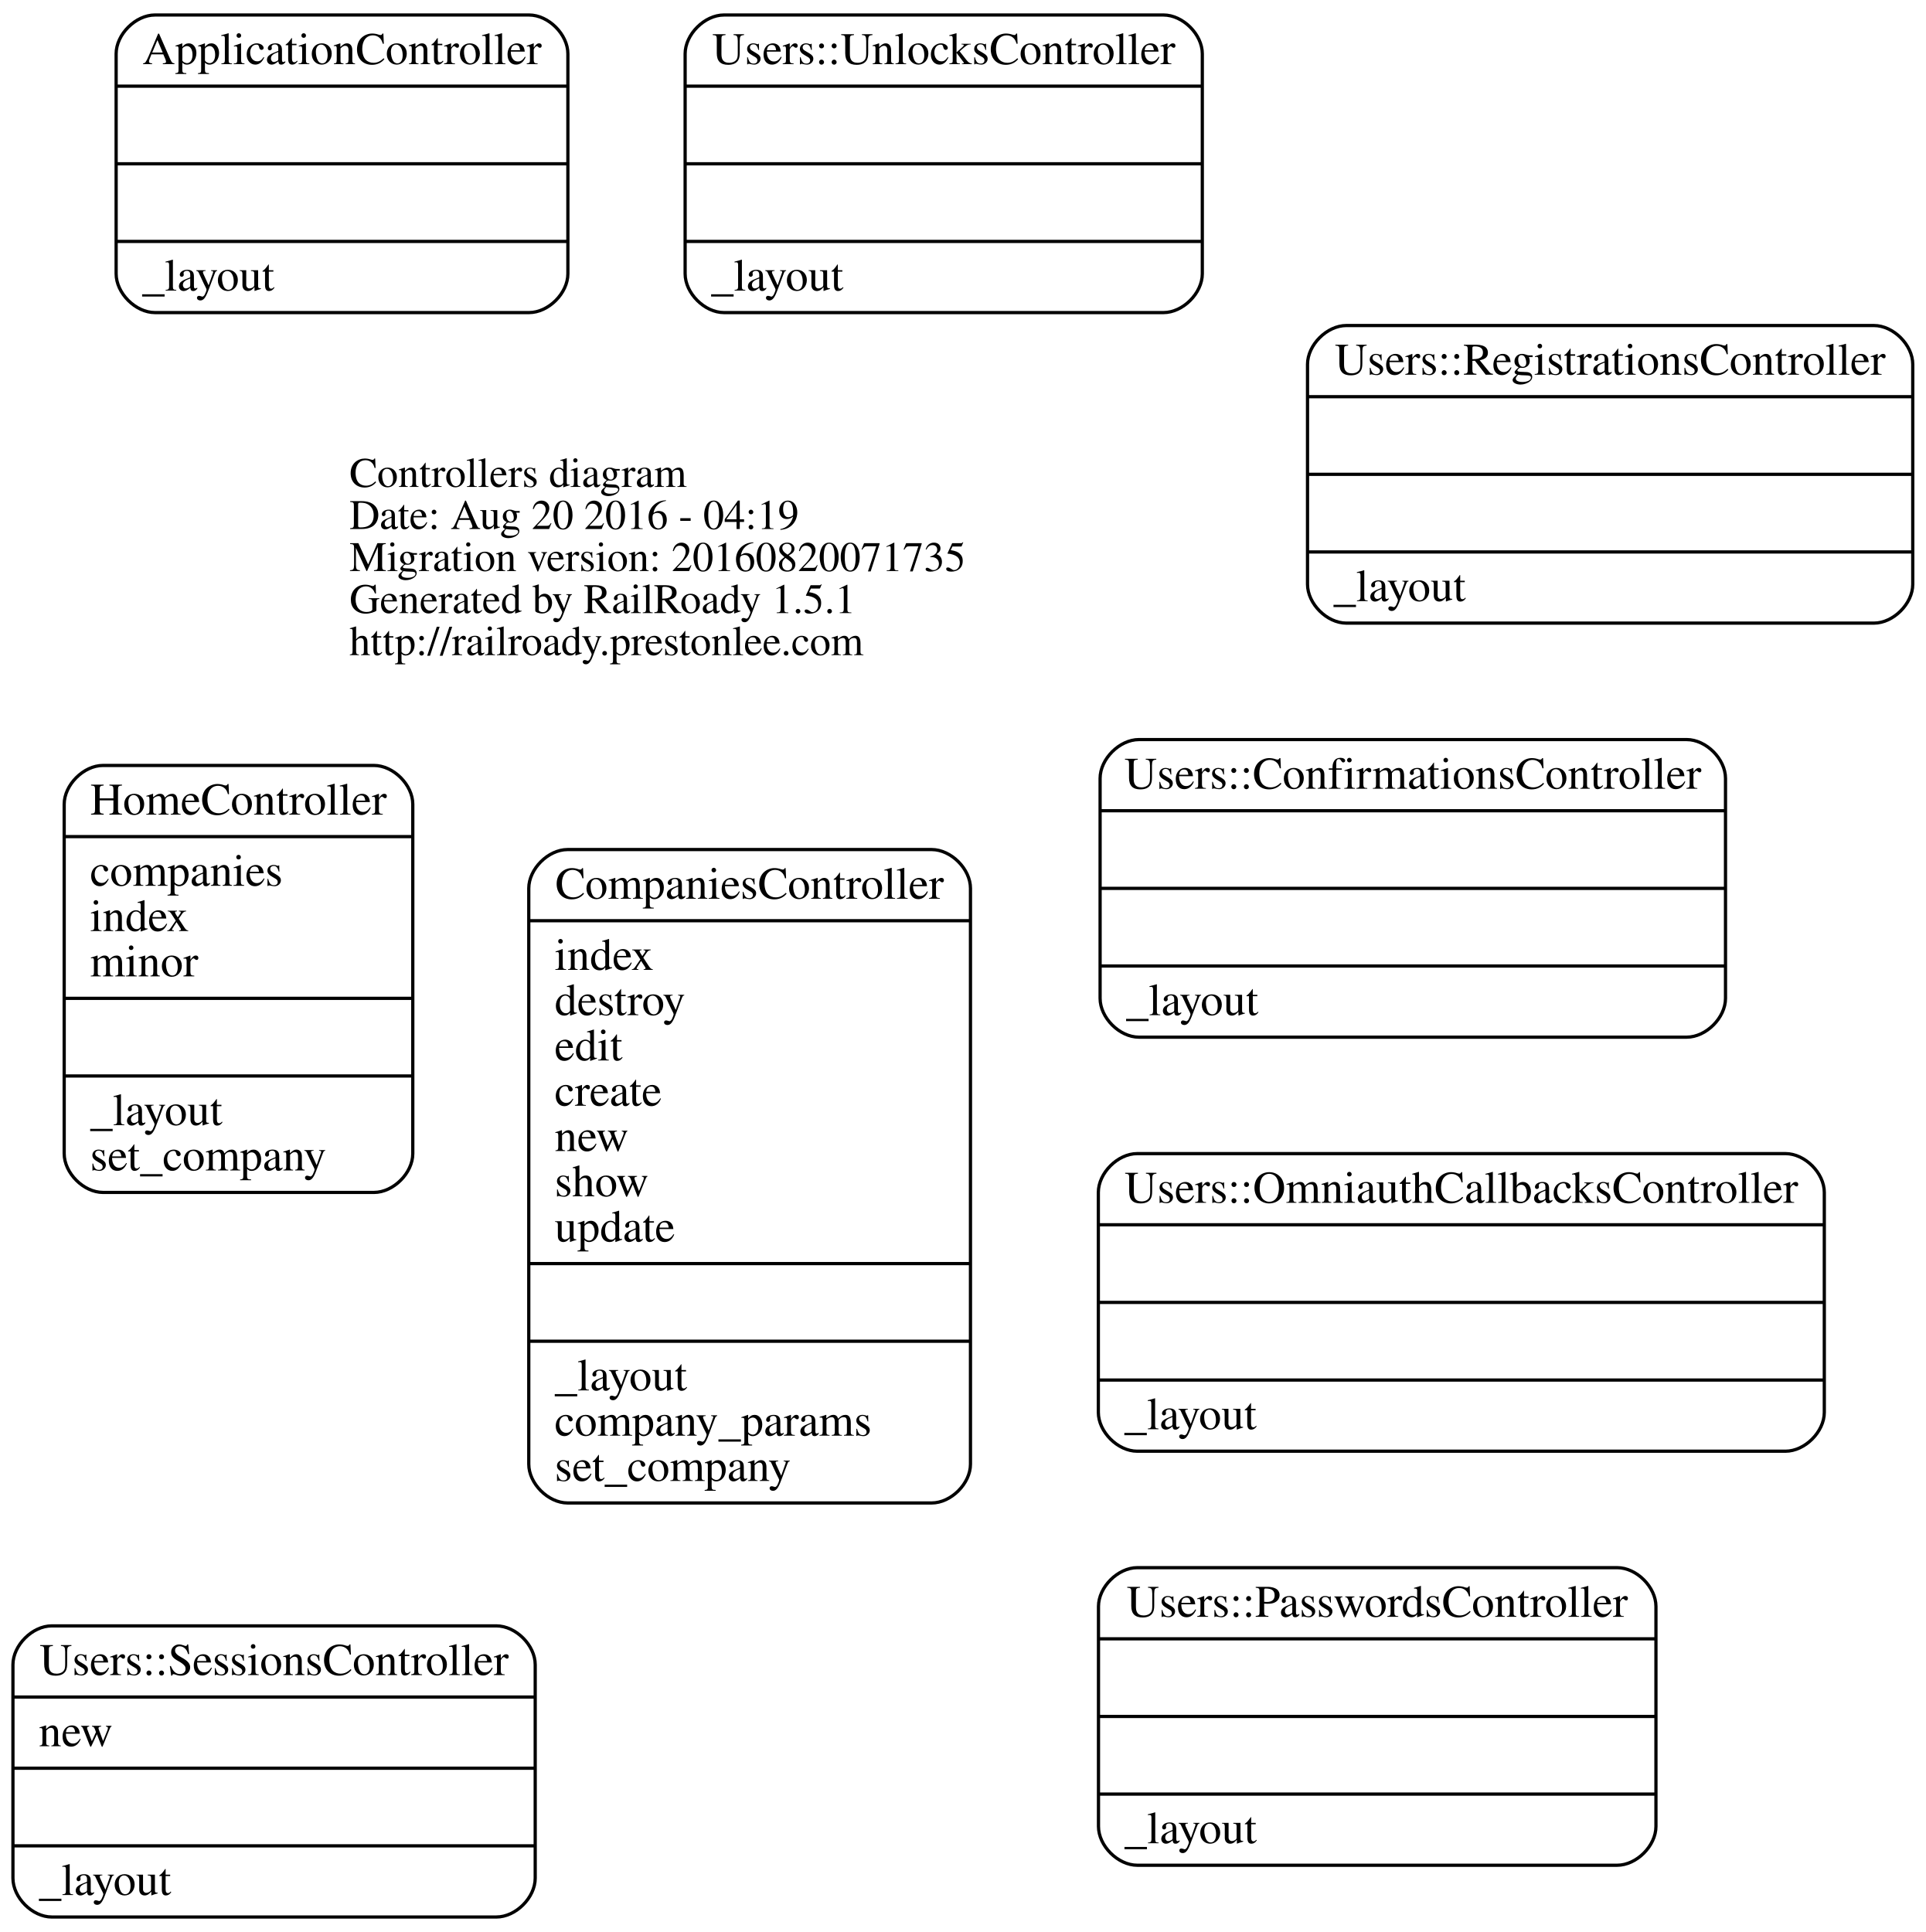
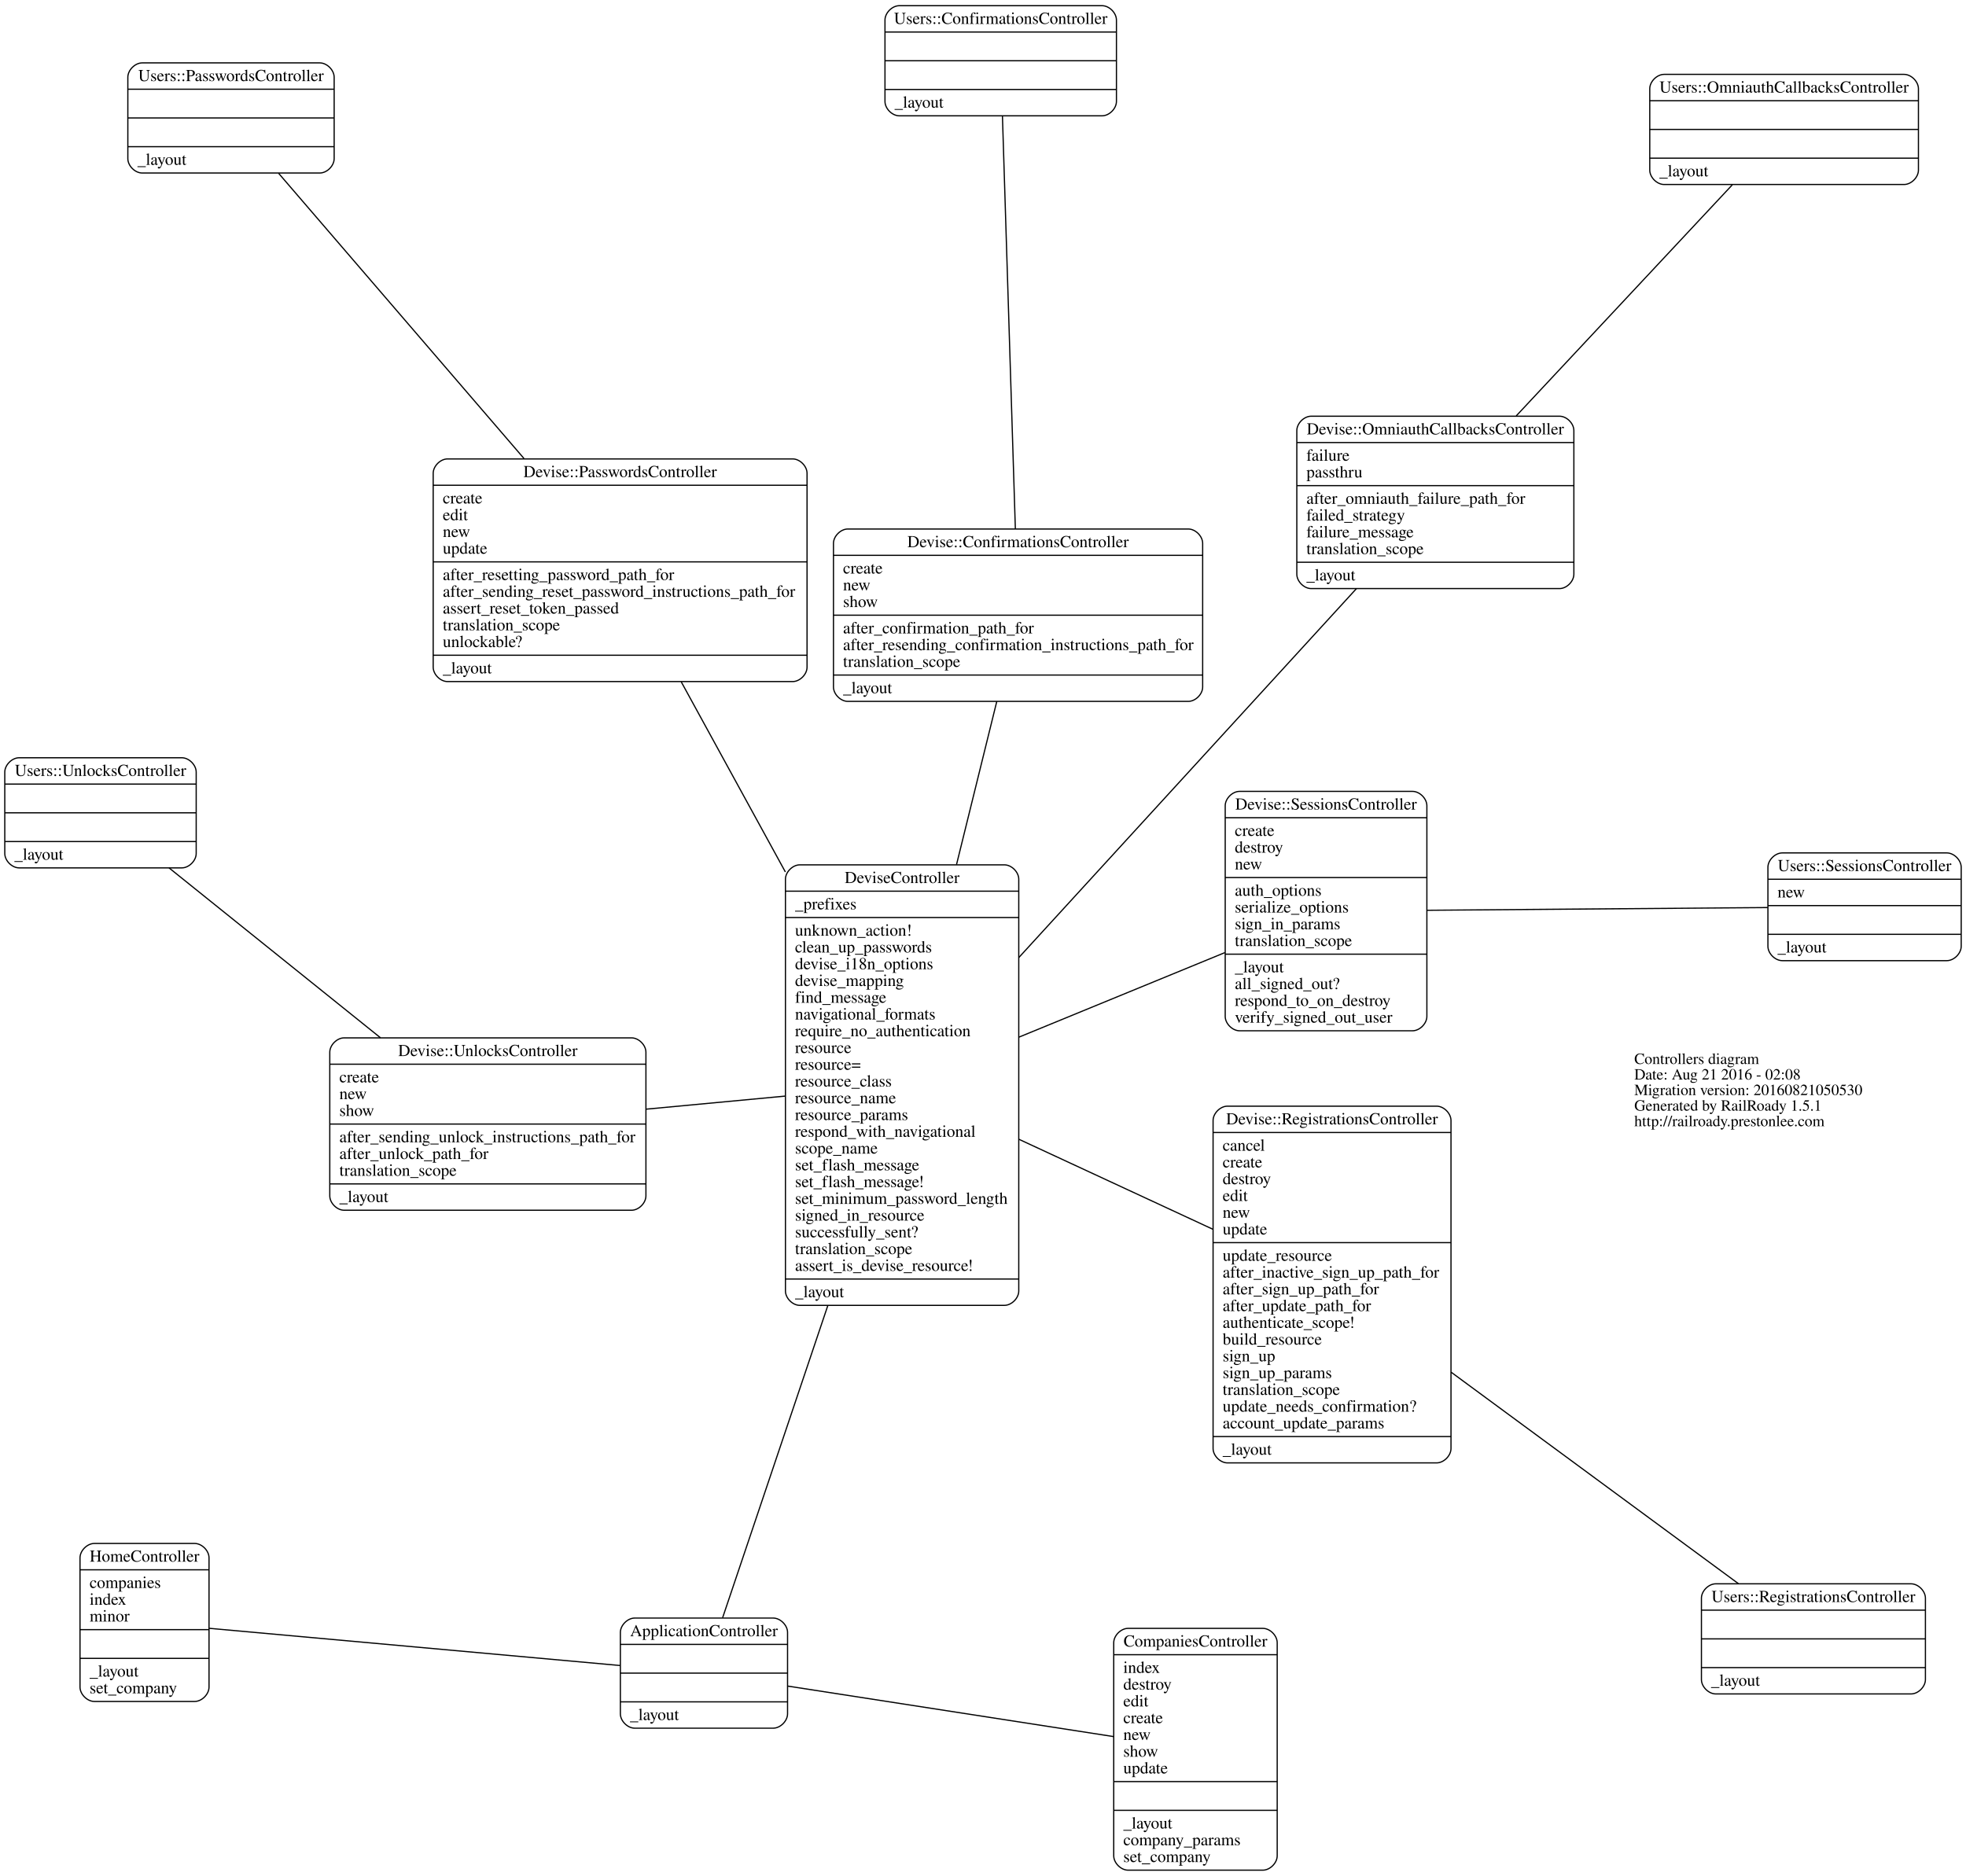
- <svg xmlns="http://www.w3.org/2000/svg" width="595pt" height="597pt" viewBox="0.00 0.00 595.27 597.00">
-   <g id="graph0" class="graph" transform="scale(1 1) rotate(0) translate(243.721 353.5)">
-     <polygon fill="none" stroke="none" points="-243.721,243.5 -243.721,-353.5 351.545,-353.5 351.545,243.5 -243.721,243.5" />
+ <svg xmlns="http://www.w3.org/2000/svg" width="1642pt" height="1567pt" viewBox="0.00 0.00 1642.08 1566.58">
+   <g id="graph0" class="graph" transform="scale(1 1) rotate(0) translate(864.716 824.676)">
+     <polygon fill="none" stroke="none" points="-864.716,741.904 -864.716,-824.676 777.359,-824.676 777.359,741.904 -864.716,741.904" />
    <g id="node1" class="node">
-       <text text-anchor="start" x="-135.688" y="-203.1" font-family="Times,serif" font-size="13.00">Controllers diagram</text>
-       <text text-anchor="start" x="-135.688" y="-190.1" font-family="Times,serif" font-size="13.00">Date: Aug 20 2016 - 04:19</text>
-       <text text-anchor="start" x="-135.688" y="-177.1" font-family="Times,serif" font-size="13.00">Migration version: 20160820071735</text>
-       <text text-anchor="start" x="-135.688" y="-164.1" font-family="Times,serif" font-size="13.00">Generated by RailRoady 1.5.1</text>
-       <text text-anchor="start" x="-135.688" y="-151.1" font-family="Times,serif" font-size="13.00">http://railroady.prestonlee.com</text>
+       <text text-anchor="start" x="500.312" y="63.9" font-family="Times,serif" font-size="13.00">Controllers diagram</text>
+       <text text-anchor="start" x="500.312" y="76.9" font-family="Times,serif" font-size="13.00">Date: Aug 21 2016 - 02:08</text>
+       <text text-anchor="start" x="500.312" y="89.9" font-family="Times,serif" font-size="13.00">Migration version: 20160821050530</text>
+       <text text-anchor="start" x="500.312" y="102.9" font-family="Times,serif" font-size="13.00">Generated by RailRoady 1.5.1</text>
+       <text text-anchor="start" x="500.312" y="115.9" font-family="Times,serif" font-size="13.00">http://railroady.prestonlee.com</text>
    </g>
    <g id="node2" class="node">
-       <path fill="none" stroke="black" d="M-195.821,-257C-195.821,-257 -80.179,-257 -80.179,-257 -74.179,-257 -68.179,-263 -68.179,-269 -68.179,-269 -68.179,-337 -68.179,-337 -68.179,-343 -74.179,-349 -80.179,-349 -80.179,-349 -195.821,-349 -195.821,-349 -201.821,-349 -207.821,-343 -207.821,-337 -207.821,-337 -207.821,-269 -207.821,-269 -207.821,-263 -201.821,-257 -195.821,-257" />
-       <text text-anchor="middle" x="-138" y="-333.8" font-family="Times,serif" font-size="14.00">ApplicationController</text>
-       <polyline fill="none" stroke="black" points="-207.821,-327 -68.179,-327 " />
-       <polyline fill="none" stroke="black" points="-207.821,-303 -68.179,-303 " />
-       <polyline fill="none" stroke="black" points="-207.821,-279 -68.179,-279 " />
-       <text text-anchor="start" x="-199.821" y="-263.8" font-family="Times,serif" font-size="14.00">_layout</text>
+       <path fill="none" stroke="black" d="M-334.561,618.79C-334.561,618.79 -218.919,618.79 -218.919,618.79 -212.919,618.79 -206.919,612.79 -206.919,606.79 -206.919,606.79 -206.919,538.79 -206.919,538.79 -206.919,532.79 -212.919,526.79 -218.919,526.79 -218.919,526.79 -334.561,526.79 -334.561,526.79 -340.561,526.79 -346.561,532.79 -346.561,538.79 -346.561,538.79 -346.561,606.79 -346.561,606.79 -346.561,612.79 -340.561,618.79 -334.561,618.79" />
+       <text text-anchor="middle" x="-276.74" y="541.99" font-family="Times,serif" font-size="14.00">ApplicationController</text>
+       <polyline fill="none" stroke="black" points="-346.561,548.79 -206.919,548.79 " />
+       <polyline fill="none" stroke="black" points="-346.561,572.79 -206.919,572.79 " />
+       <polyline fill="none" stroke="black" points="-346.561,596.79 -206.919,596.79 " />
+       <text text-anchor="start" x="-338.561" y="611.99" font-family="Times,serif" font-size="14.00">_layout</text>
    </g>
    <g id="node3" class="node">
-       <path fill="none" stroke="black" d="M-68.269,111C-68.269,111 44.269,111 44.269,111 50.269,111 56.269,105 56.269,99 56.269,99 56.269,-79 56.269,-79 56.269,-85 50.269,-91 44.269,-91 44.269,-91 -68.269,-91 -68.269,-91 -74.269,-91 -80.269,-85 -80.269,-79 -80.269,-79 -80.269,99 -80.269,99 -80.269,105 -74.269,111 -68.269,111" />
-       <text text-anchor="middle" x="-12" y="-75.8" font-family="Times,serif" font-size="14.00">CompaniesController</text>
-       <polyline fill="none" stroke="black" points="-80.269,-69 56.269,-69 " />
-       <text text-anchor="start" x="-72.269" y="-53.8" font-family="Times,serif" font-size="14.00">index</text>
-       <text text-anchor="start" x="-72.269" y="-39.8" font-family="Times,serif" font-size="14.00">destroy</text>
-       <text text-anchor="start" x="-72.269" y="-25.8" font-family="Times,serif" font-size="14.00">edit</text>
-       <text text-anchor="start" x="-72.269" y="-11.8" font-family="Times,serif" font-size="14.00">create</text>
-       <text text-anchor="start" x="-72.269" y="2.2" font-family="Times,serif" font-size="14.00">new</text>
-       <text text-anchor="start" x="-72.269" y="16.2" font-family="Times,serif" font-size="14.00">show</text>
-       <text text-anchor="start" x="-72.269" y="30.2" font-family="Times,serif" font-size="14.00">update</text>
-       <polyline fill="none" stroke="black" points="-80.269,37 56.269,37 " />
-       <polyline fill="none" stroke="black" points="-80.269,61 56.269,61 " />
-       <text text-anchor="start" x="-72.269" y="76.2" font-family="Times,serif" font-size="14.00">_layout</text>
-       <text text-anchor="start" x="-72.269" y="90.2" font-family="Times,serif" font-size="14.00">company_params</text>
-       <text text-anchor="start" x="-72.269" y="104.2" font-family="Times,serif" font-size="14.00">set_company</text>
+       <path fill="none" stroke="black" d="M77.513,737.404C77.513,737.404 190.051,737.404 190.051,737.404 196.051,737.404 202.051,731.404 202.051,725.404 202.051,725.404 202.051,547.404 202.051,547.404 202.051,541.404 196.051,535.404 190.051,535.404 190.051,535.404 77.513,535.404 77.513,535.404 71.513,535.404 65.513,541.404 65.513,547.404 65.513,547.404 65.513,725.404 65.513,725.404 65.513,731.404 71.513,737.404 77.513,737.404" />
+       <text text-anchor="middle" x="133.782" y="550.604" font-family="Times,serif" font-size="14.00">CompaniesController</text>
+       <polyline fill="none" stroke="black" points="65.513,557.404 202.051,557.404 " />
+       <text text-anchor="start" x="73.513" y="572.604" font-family="Times,serif" font-size="14.00">index</text>
+       <text text-anchor="start" x="73.513" y="586.604" font-family="Times,serif" font-size="14.00">destroy</text>
+       <text text-anchor="start" x="73.513" y="600.604" font-family="Times,serif" font-size="14.00">edit</text>
+       <text text-anchor="start" x="73.513" y="614.604" font-family="Times,serif" font-size="14.00">create</text>
+       <text text-anchor="start" x="73.513" y="628.604" font-family="Times,serif" font-size="14.00">new</text>
+       <text text-anchor="start" x="73.513" y="642.604" font-family="Times,serif" font-size="14.00">show</text>
+       <text text-anchor="start" x="73.513" y="656.604" font-family="Times,serif" font-size="14.00">update</text>
+       <polyline fill="none" stroke="black" points="65.513,663.404 202.051,663.404 " />
+       <polyline fill="none" stroke="black" points="65.513,687.404 202.051,687.404 " />
+       <text text-anchor="start" x="73.513" y="702.604" font-family="Times,serif" font-size="14.00">_layout</text>
+       <text text-anchor="start" x="73.513" y="716.604" font-family="Times,serif" font-size="14.00">company_params</text>
+       <text text-anchor="start" x="73.513" y="730.604" font-family="Times,serif" font-size="14.00">set_company</text>
+     </g>
+     <g id="edge1" class="edge">
+       <path fill="none" stroke="black" d="M-206.635,583.653C-130.606,595.435 -10.042,614.117 65.333,625.797" />
    </g>
    <g id="node4" class="node">
-       <path fill="none" stroke="black" d="M-211.879,15C-211.879,15 -128.121,15 -128.121,15 -122.121,15 -116.121,9 -116.121,3 -116.121,3 -116.121,-105 -116.121,-105 -116.121,-111 -122.121,-117 -128.121,-117 -128.121,-117 -211.879,-117 -211.879,-117 -217.879,-117 -223.879,-111 -223.879,-105 -223.879,-105 -223.879,3 -223.879,3 -223.879,9 -217.879,15 -211.879,15" />
-       <text text-anchor="middle" x="-170" y="-101.8" font-family="Times,serif" font-size="14.00">HomeController</text>
-       <polyline fill="none" stroke="black" points="-223.879,-95 -116.121,-95 " />
-       <text text-anchor="start" x="-215.879" y="-79.8" font-family="Times,serif" font-size="14.00">companies</text>
-       <text text-anchor="start" x="-215.879" y="-65.8" font-family="Times,serif" font-size="14.00">index</text>
-       <text text-anchor="start" x="-215.879" y="-51.8" font-family="Times,serif" font-size="14.00">minor</text>
-       <polyline fill="none" stroke="black" points="-223.879,-45 -116.121,-45 " />
-       <polyline fill="none" stroke="black" points="-223.879,-21 -116.121,-21 " />
-       <text text-anchor="start" x="-215.879" y="-5.8" font-family="Times,serif" font-size="14.00">_layout</text>
-       <text text-anchor="start" x="-215.879" y="8.2" font-family="Times,serif" font-size="14.00">set_company</text>
+       <path fill="none" stroke="black" d="M-785.89,596.468C-785.89,596.468 -702.131,596.468 -702.131,596.468 -696.131,596.468 -690.131,590.468 -690.131,584.468 -690.131,584.468 -690.131,476.468 -690.131,476.468 -690.131,470.468 -696.131,464.468 -702.131,464.468 -702.131,464.468 -785.89,464.468 -785.89,464.468 -791.89,464.468 -797.89,470.468 -797.89,476.468 -797.89,476.468 -797.89,584.468 -797.89,584.468 -797.89,590.468 -791.89,596.468 -785.89,596.468" />
+       <text text-anchor="middle" x="-744.01" y="479.668" font-family="Times,serif" font-size="14.00">HomeController</text>
+       <polyline fill="none" stroke="black" points="-797.89,486.468 -690.131,486.468 " />
+       <text text-anchor="start" x="-789.89" y="501.668" font-family="Times,serif" font-size="14.00">companies</text>
+       <text text-anchor="start" x="-789.89" y="515.668" font-family="Times,serif" font-size="14.00">index</text>
+       <text text-anchor="start" x="-789.89" y="529.668" font-family="Times,serif" font-size="14.00">minor</text>
+       <polyline fill="none" stroke="black" points="-797.89,536.468 -690.131,536.468 " />
+       <polyline fill="none" stroke="black" points="-797.89,560.468 -690.131,560.468 " />
+       <text text-anchor="start" x="-789.89" y="575.668" font-family="Times,serif" font-size="14.00">_layout</text>
+       <text text-anchor="start" x="-789.89" y="589.668" font-family="Times,serif" font-size="14.00">set_company</text>
+     </g>
+     <g id="edge2" class="edge">
+       <path fill="none" stroke="black" d="M-346.695,566.454C-440.513,557.957 -605.097,543.05 -689.983,535.361" />
+     </g>
+     <g id="node17" class="node">
+       <path fill="none" stroke="black" d="M-196.684,265.562C-196.684,265.562 -25.808,265.562 -25.808,265.562 -19.808,265.562 -13.808,259.562 -13.808,253.562 -13.808,253.562 -13.808,-90.438 -13.808,-90.438 -13.808,-96.438 -19.808,-102.438 -25.808,-102.438 -25.808,-102.438 -196.684,-102.438 -196.684,-102.438 -202.684,-102.438 -208.684,-96.438 -208.684,-90.438 -208.684,-90.438 -208.684,253.562 -208.684,253.562 -208.684,259.562 -202.684,265.562 -196.684,265.562" />
+       <text text-anchor="middle" x="-111.246" y="-87.238" font-family="Times,serif" font-size="14.00">DeviseController</text>
+       <polyline fill="none" stroke="black" points="-208.684,-80.438 -13.808,-80.438 " />
+       <text text-anchor="start" x="-200.684" y="-65.238" font-family="Times,serif" font-size="14.00">_prefixes</text>
+       <polyline fill="none" stroke="black" points="-208.684,-58.438 -13.808,-58.438 " />
+       <text text-anchor="start" x="-200.684" y="-43.238" font-family="Times,serif" font-size="14.00">unknown_action!</text>
+       <text text-anchor="start" x="-200.684" y="-29.238" font-family="Times,serif" font-size="14.00">clean_up_passwords</text>
+       <text text-anchor="start" x="-200.684" y="-15.238" font-family="Times,serif" font-size="14.00">devise_i18n_options</text>
+       <text text-anchor="start" x="-200.684" y="-1.238" font-family="Times,serif" font-size="14.00">devise_mapping</text>
+       <text text-anchor="start" x="-200.684" y="12.762" font-family="Times,serif" font-size="14.00">find_message</text>
+       <text text-anchor="start" x="-200.684" y="26.762" font-family="Times,serif" font-size="14.00">navigational_formats</text>
+       <text text-anchor="start" x="-200.684" y="40.762" font-family="Times,serif" font-size="14.00">require_no_authentication</text>
+       <text text-anchor="start" x="-200.684" y="54.762" font-family="Times,serif" font-size="14.00">resource</text>
+       <text text-anchor="start" x="-200.684" y="68.762" font-family="Times,serif" font-size="14.00">resource=</text>
+       <text text-anchor="start" x="-200.684" y="82.762" font-family="Times,serif" font-size="14.00">resource_class</text>
+       <text text-anchor="start" x="-200.684" y="96.762" font-family="Times,serif" font-size="14.00">resource_name</text>
+       <text text-anchor="start" x="-200.684" y="110.762" font-family="Times,serif" font-size="14.00">resource_params</text>
+       <text text-anchor="start" x="-200.684" y="124.762" font-family="Times,serif" font-size="14.00">respond_with_navigational</text>
+       <text text-anchor="start" x="-200.684" y="138.762" font-family="Times,serif" font-size="14.00">scope_name</text>
+       <text text-anchor="start" x="-200.684" y="152.762" font-family="Times,serif" font-size="14.00">set_flash_message</text>
+       <text text-anchor="start" x="-200.684" y="166.762" font-family="Times,serif" font-size="14.00">set_flash_message!</text>
+       <text text-anchor="start" x="-200.684" y="180.762" font-family="Times,serif" font-size="14.00">set_minimum_password_length</text>
+       <text text-anchor="start" x="-200.684" y="194.762" font-family="Times,serif" font-size="14.00">signed_in_resource</text>
+       <text text-anchor="start" x="-200.684" y="208.762" font-family="Times,serif" font-size="14.00">successfully_sent?</text>
+       <text text-anchor="start" x="-200.684" y="222.762" font-family="Times,serif" font-size="14.00">translation_scope</text>
+       <text text-anchor="start" x="-200.684" y="236.762" font-family="Times,serif" font-size="14.00">assert_is_devise_resource!</text>
+       <polyline fill="none" stroke="black" points="-208.684,243.562 -13.808,243.562 " />
+       <text text-anchor="start" x="-200.684" y="258.762" font-family="Times,serif" font-size="14.00">_layout</text>
+     </g>
+     <g id="edge15" class="edge">
+       <path fill="none" stroke="black" d="M-261.171,526.576C-241.115,467.046 -205.056,360.013 -173.327,265.834" />
    </g>
    <g id="node5" class="node">
-       <path fill="none" stroke="black" d="M108.338,-33C108.338,-33 277.662,-33 277.662,-33 283.662,-33 289.662,-39 289.662,-45 289.662,-45 289.662,-113 289.662,-113 289.662,-119 283.662,-125 277.662,-125 277.662,-125 108.338,-125 108.338,-125 102.338,-125 96.338,-119 96.338,-113 96.338,-113 96.338,-45 96.338,-45 96.338,-39 102.338,-33 108.338,-33" />
-       <text text-anchor="middle" x="193" y="-109.8" font-family="Times,serif" font-size="14.00">Users::ConfirmationsController</text>
-       <polyline fill="none" stroke="black" points="96.338,-103 289.662,-103 " />
-       <polyline fill="none" stroke="black" points="96.338,-79 289.662,-79 " />
-       <polyline fill="none" stroke="black" points="96.338,-55 289.662,-55 " />
-       <text text-anchor="start" x="104.338" y="-39.8" font-family="Times,serif" font-size="14.00">_layout</text>
+       <path fill="none" stroke="black" d="M-113.547,-728.176C-113.547,-728.176 55.777,-728.176 55.777,-728.176 61.777,-728.176 67.777,-734.176 67.777,-740.176 67.777,-740.176 67.777,-808.176 67.777,-808.176 67.777,-814.176 61.777,-820.176 55.777,-820.176 55.777,-820.176 -113.547,-820.176 -113.547,-820.176 -119.547,-820.176 -125.547,-814.176 -125.547,-808.176 -125.547,-808.176 -125.547,-740.176 -125.547,-740.176 -125.547,-734.176 -119.547,-728.176 -113.547,-728.176" />
+       <text text-anchor="middle" x="-28.885" y="-804.976" font-family="Times,serif" font-size="14.00">Users::ConfirmationsController</text>
+       <polyline fill="none" stroke="black" points="-125.547,-798.176 67.777,-798.176 " />
+       <polyline fill="none" stroke="black" points="-125.547,-774.176 67.777,-774.176 " />
+       <polyline fill="none" stroke="black" points="-125.547,-750.176 67.777,-750.176 " />
+       <text text-anchor="start" x="-117.547" y="-734.976" font-family="Times,serif" font-size="14.00">_layout</text>
    </g>
    <g id="node6" class="node">
-       <path fill="none" stroke="black" d="M107.796,95C107.796,95 308.204,95 308.204,95 314.204,95 320.204,89 320.204,83 320.204,83 320.204,15 320.204,15 320.204,9 314.204,3 308.204,3 308.204,3 107.796,3 107.796,3 101.796,3 95.796,9 95.796,15 95.796,15 95.796,83 95.796,83 95.796,89 101.796,95 107.796,95" />
-       <text text-anchor="middle" x="208" y="18.2" font-family="Times,serif" font-size="14.00">Users::OmniauthCallbacksController</text>
-       <polyline fill="none" stroke="black" points="95.796,25 320.204,25 " />
-       <polyline fill="none" stroke="black" points="95.796,49 320.204,49 " />
-       <polyline fill="none" stroke="black" points="95.796,73 320.204,73 " />
-       <text text-anchor="start" x="103.796" y="88.2" font-family="Times,serif" font-size="14.00">_layout</text>
+       <path fill="none" stroke="black" d="M525.226,-670.792C525.226,-670.792 725.633,-670.792 725.633,-670.792 731.633,-670.792 737.633,-676.792 737.633,-682.792 737.633,-682.792 737.633,-750.792 737.633,-750.792 737.633,-756.792 731.633,-762.792 725.633,-762.792 725.633,-762.792 525.226,-762.792 525.226,-762.792 519.226,-762.792 513.226,-756.792 513.226,-750.792 513.226,-750.792 513.226,-682.792 513.226,-682.792 513.226,-676.792 519.226,-670.792 525.226,-670.792" />
+       <text text-anchor="middle" x="625.43" y="-747.592" font-family="Times,serif" font-size="14.00">Users::OmniauthCallbacksController</text>
+       <polyline fill="none" stroke="black" points="513.226,-740.792 737.633,-740.792 " />
+       <polyline fill="none" stroke="black" points="513.226,-716.792 737.633,-716.792 " />
+       <polyline fill="none" stroke="black" points="513.226,-692.792 737.633,-692.792 " />
+       <text text-anchor="start" x="521.226" y="-677.592" font-family="Times,serif" font-size="14.00">_layout</text>
    </g>
    <g id="node7" class="node">
-       <path fill="none" stroke="black" d="M107.838,223C107.838,223 256.162,223 256.162,223 262.162,223 268.162,217 268.162,211 268.162,211 268.162,143 268.162,143 268.162,137 262.162,131 256.162,131 256.162,131 107.838,131 107.838,131 101.838,131 95.838,137 95.838,143 95.838,143 95.838,211 95.838,211 95.838,217 101.838,223 107.838,223" />
-       <text text-anchor="middle" x="182" y="146.2" font-family="Times,serif" font-size="14.00">Users::PasswordsController</text>
-       <polyline fill="none" stroke="black" points="95.838,153 268.162,153 " />
-       <polyline fill="none" stroke="black" points="95.838,177 268.162,177 " />
-       <polyline fill="none" stroke="black" points="95.838,201 268.162,201 " />
-       <text text-anchor="start" x="103.838" y="216.2" font-family="Times,serif" font-size="14.00">_layout</text>
+       <path fill="none" stroke="black" d="M-745.939,-680.389C-745.939,-680.389 -597.614,-680.389 -597.614,-680.389 -591.614,-680.389 -585.614,-686.389 -585.614,-692.389 -585.614,-692.389 -585.614,-760.389 -585.614,-760.389 -585.614,-766.389 -591.614,-772.389 -597.614,-772.389 -597.614,-772.389 -745.939,-772.389 -745.939,-772.389 -751.939,-772.389 -757.939,-766.389 -757.939,-760.389 -757.939,-760.389 -757.939,-692.389 -757.939,-692.389 -757.939,-686.389 -751.939,-680.389 -745.939,-680.389" />
+       <text text-anchor="middle" x="-671.777" y="-757.189" font-family="Times,serif" font-size="14.00">Users::PasswordsController</text>
+       <polyline fill="none" stroke="black" points="-757.939,-750.389 -585.614,-750.389 " />
+       <polyline fill="none" stroke="black" points="-757.939,-726.389 -585.614,-726.389 " />
+       <polyline fill="none" stroke="black" points="-757.939,-702.389 -585.614,-702.389 " />
+       <text text-anchor="start" x="-749.939" y="-687.189" font-family="Times,serif" font-size="14.00">_layout</text>
    </g>
    <g id="node8" class="node">
-       <path fill="none" stroke="black" d="M172.455,-161C172.455,-161 335.545,-161 335.545,-161 341.545,-161 347.545,-167 347.545,-173 347.545,-173 347.545,-241 347.545,-241 347.545,-247 341.545,-253 335.545,-253 335.545,-253 172.455,-253 172.455,-253 166.455,-253 160.455,-247 160.455,-241 160.455,-241 160.455,-173 160.455,-173 160.455,-167 166.455,-161 172.455,-161" />
-       <text text-anchor="middle" x="254" y="-237.8" font-family="Times,serif" font-size="14.00">Users::RegistrationsController</text>
-       <polyline fill="none" stroke="black" points="160.455,-231 347.545,-231 " />
-       <polyline fill="none" stroke="black" points="160.455,-207 347.545,-207 " />
-       <polyline fill="none" stroke="black" points="160.455,-183 347.545,-183 " />
-       <text text-anchor="start" x="168.455" y="-167.8" font-family="Times,serif" font-size="14.00">_layout</text>
+       <path fill="none" stroke="black" d="M568.38,590.182C568.38,590.182 731.47,590.182 731.47,590.182 737.47,590.182 743.47,584.182 743.47,578.182 743.47,578.182 743.47,510.182 743.47,510.182 743.47,504.182 737.47,498.182 731.47,498.182 731.47,498.182 568.38,498.182 568.38,498.182 562.38,498.182 556.38,504.182 556.38,510.182 556.38,510.182 556.38,578.182 556.38,578.182 556.38,584.182 562.38,590.182 568.38,590.182" />
+       <text text-anchor="middle" x="649.925" y="513.382" font-family="Times,serif" font-size="14.00">Users::RegistrationsController</text>
+       <polyline fill="none" stroke="black" points="556.38,520.182 743.47,520.182 " />
+       <polyline fill="none" stroke="black" points="556.38,544.182 743.47,544.182 " />
+       <polyline fill="none" stroke="black" points="556.38,568.182 743.47,568.182 " />
+       <text text-anchor="start" x="564.38" y="583.382" font-family="Times,serif" font-size="14.00">_layout</text>
    </g>
    <g id="node9" class="node">
-       <path fill="none" stroke="black" d="M-227.721,239C-227.721,239 -90.279,239 -90.279,239 -84.279,239 -78.279,233 -78.279,227 -78.279,227 -78.279,161 -78.279,161 -78.279,155 -84.279,149 -90.279,149 -90.279,149 -227.721,149 -227.721,149 -233.721,149 -239.721,155 -239.721,161 -239.721,161 -239.721,227 -239.721,227 -239.721,233 -233.721,239 -227.721,239" />
-       <text text-anchor="middle" x="-159" y="164.2" font-family="Times,serif" font-size="14.00">Users::SessionsController</text>
-       <polyline fill="none" stroke="black" points="-239.721,171 -78.279,171 " />
-       <text text-anchor="start" x="-231.721" y="186.2" font-family="Times,serif" font-size="14.00">new</text>
-       <polyline fill="none" stroke="black" points="-239.721,193 -78.279,193 " />
-       <polyline fill="none" stroke="black" points="-239.721,217 -78.279,217 " />
-       <text text-anchor="start" x="-231.721" y="232.2" font-family="Times,serif" font-size="14.00">_layout</text>
+       <path fill="none" stroke="black" d="M623.918,-22.401C623.918,-22.401 761.359,-22.401 761.359,-22.401 767.359,-22.401 773.359,-28.401 773.359,-34.401 773.359,-34.401 773.359,-100.401 773.359,-100.401 773.359,-106.401 767.359,-112.401 761.359,-112.401 761.359,-112.401 623.918,-112.401 623.918,-112.401 617.918,-112.401 611.918,-106.401 611.918,-100.401 611.918,-100.401 611.918,-34.401 611.918,-34.401 611.918,-28.401 617.918,-22.401 623.918,-22.401" />
+       <text text-anchor="middle" x="692.639" y="-97.201" font-family="Times,serif" font-size="14.00">Users::SessionsController</text>
+       <polyline fill="none" stroke="black" points="611.918,-90.401 773.359,-90.401 " />
+       <text text-anchor="start" x="619.918" y="-75.201" font-family="Times,serif" font-size="14.00">new</text>
+       <polyline fill="none" stroke="black" points="611.918,-68.401 773.359,-68.401 " />
+       <polyline fill="none" stroke="black" points="611.918,-44.401 773.359,-44.401 " />
+       <text text-anchor="start" x="619.918" y="-29.201" font-family="Times,serif" font-size="14.00">_layout</text>
    </g>
    <g id="node10" class="node">
-       <path fill="none" stroke="black" d="M-19.935,-257C-19.935,-257 115.935,-257 115.935,-257 121.935,-257 127.935,-263 127.935,-269 127.935,-269 127.935,-337 127.935,-337 127.935,-343 121.935,-349 115.935,-349 115.935,-349 -19.935,-349 -19.935,-349 -25.935,-349 -31.935,-343 -31.935,-337 -31.935,-337 -31.935,-269 -31.935,-269 -31.935,-263 -25.935,-257 -19.935,-257" />
-       <text text-anchor="middle" x="48" y="-333.8" font-family="Times,serif" font-size="14.00">Users::UnlocksController</text>
-       <polyline fill="none" stroke="black" points="-31.935,-327 127.935,-327 " />
-       <polyline fill="none" stroke="black" points="-31.935,-303 127.935,-303 " />
-       <polyline fill="none" stroke="black" points="-31.935,-279 127.935,-279 " />
-       <text text-anchor="start" x="-23.935" y="-263.8" font-family="Times,serif" font-size="14.00">_layout</text>
+       <path fill="none" stroke="black" d="M-848.716,-99.9C-848.716,-99.9 -712.847,-99.9 -712.847,-99.9 -706.847,-99.9 -700.847,-105.9 -700.847,-111.9 -700.847,-111.9 -700.847,-179.9 -700.847,-179.9 -700.847,-185.9 -706.847,-191.9 -712.847,-191.9 -712.847,-191.9 -848.716,-191.9 -848.716,-191.9 -854.716,-191.9 -860.716,-185.9 -860.716,-179.9 -860.716,-179.9 -860.716,-111.9 -860.716,-111.9 -860.716,-105.9 -854.716,-99.9 -848.716,-99.9" />
+       <text text-anchor="middle" x="-780.781" y="-176.7" font-family="Times,serif" font-size="14.00">Users::UnlocksController</text>
+       <polyline fill="none" stroke="black" points="-860.716,-169.9 -700.847,-169.9 " />
+       <polyline fill="none" stroke="black" points="-860.716,-145.9 -700.847,-145.9 " />
+       <polyline fill="none" stroke="black" points="-860.716,-121.9 -700.847,-121.9 " />
+       <text text-anchor="start" x="-852.716" y="-106.7" font-family="Times,serif" font-size="14.00">_layout</text>
+     </g>
+     <g id="node11" class="node">
+       <path fill="none" stroke="black" d="M-156.578,-238.995C-156.578,-238.995 127.795,-238.995 127.795,-238.995 133.795,-238.995 139.795,-244.995 139.795,-250.995 139.795,-250.995 139.795,-370.995 139.795,-370.995 139.795,-376.995 133.795,-382.995 127.795,-382.995 127.795,-382.995 -156.578,-382.995 -156.578,-382.995 -162.578,-382.995 -168.578,-376.995 -168.578,-370.995 -168.578,-370.995 -168.578,-250.995 -168.578,-250.995 -168.578,-244.995 -162.578,-238.995 -156.578,-238.995" />
+       <text text-anchor="middle" x="-14.391" y="-367.795" font-family="Times,serif" font-size="14.00">Devise::ConfirmationsController</text>
+       <polyline fill="none" stroke="black" points="-168.578,-360.995 139.795,-360.995 " />
+       <text text-anchor="start" x="-160.578" y="-345.795" font-family="Times,serif" font-size="14.00">create</text>
+       <text text-anchor="start" x="-160.578" y="-331.795" font-family="Times,serif" font-size="14.00">new</text>
+       <text text-anchor="start" x="-160.578" y="-317.795" font-family="Times,serif" font-size="14.00">show</text>
+       <polyline fill="none" stroke="black" points="-168.578,-310.995 139.795,-310.995 " />
+       <text text-anchor="start" x="-160.578" y="-295.795" font-family="Times,serif" font-size="14.00">after_confirmation_path_for</text>
+       <text text-anchor="start" x="-160.578" y="-281.795" font-family="Times,serif" font-size="14.00">after_resending_confirmation_instructions_path_for</text>
+       <text text-anchor="start" x="-160.578" y="-267.795" font-family="Times,serif" font-size="14.00">translation_scope</text>
+       <polyline fill="none" stroke="black" points="-168.578,-260.995 139.795,-260.995 " />
+       <text text-anchor="start" x="-160.578" y="-245.795" font-family="Times,serif" font-size="14.00">_layout</text>
+     </g>
+     <g id="edge3" class="edge">
+       <path fill="none" stroke="black" d="M-16.648,-383.112C-19.66,-479.352 -24.906,-647.017 -27.437,-727.909" />
+     </g>
+     <g id="node12" class="node">
+       <path fill="none" stroke="black" d="M230.44,-333.227C230.44,-333.227 437.841,-333.227 437.841,-333.227 443.841,-333.227 449.841,-339.227 449.841,-345.227 449.841,-345.227 449.841,-465.227 449.841,-465.227 449.841,-471.227 443.841,-477.227 437.841,-477.227 437.841,-477.227 230.44,-477.227 230.44,-477.227 224.44,-477.227 218.44,-471.227 218.44,-465.227 218.44,-465.227 218.44,-345.227 218.44,-345.227 218.44,-339.227 224.44,-333.227 230.44,-333.227" />
+       <text text-anchor="middle" x="334.14" y="-462.027" font-family="Times,serif" font-size="14.00">Devise::OmniauthCallbacksController</text>
+       <polyline fill="none" stroke="black" points="218.44,-455.227 449.841,-455.227 " />
+       <text text-anchor="start" x="226.44" y="-440.027" font-family="Times,serif" font-size="14.00">failure</text>
+       <text text-anchor="start" x="226.44" y="-426.027" font-family="Times,serif" font-size="14.00">passthru</text>
+       <polyline fill="none" stroke="black" points="218.44,-419.227 449.841,-419.227 " />
+       <text text-anchor="start" x="226.44" y="-404.027" font-family="Times,serif" font-size="14.00">after_omniauth_failure_path_for</text>
+       <text text-anchor="start" x="226.44" y="-390.027" font-family="Times,serif" font-size="14.00">failed_strategy</text>
+       <text text-anchor="start" x="226.44" y="-376.027" font-family="Times,serif" font-size="14.00">failure_message</text>
+       <text text-anchor="start" x="226.44" y="-362.027" font-family="Times,serif" font-size="14.00">translation_scope</text>
+       <polyline fill="none" stroke="black" points="218.44,-355.227 449.841,-355.227 " />
+       <text text-anchor="start" x="226.44" y="-340.027" font-family="Times,serif" font-size="14.00">_layout</text>
+     </g>
+     <g id="edge4" class="edge">
+       <path fill="none" stroke="black" d="M401.7,-477.489C457.33,-536.991 534.538,-619.574 582.174,-670.526" />
+     </g>
+     <g id="node13" class="node">
+       <path fill="none" stroke="black" d="M-490.9,-255.544C-490.9,-255.544 -202.638,-255.544 -202.638,-255.544 -196.638,-255.544 -190.638,-261.544 -190.638,-267.544 -190.638,-267.544 -190.638,-429.544 -190.638,-429.544 -190.638,-435.544 -196.638,-441.544 -202.638,-441.544 -202.638,-441.544 -490.9,-441.544 -490.9,-441.544 -496.9,-441.544 -502.9,-435.544 -502.9,-429.544 -502.9,-429.544 -502.9,-267.544 -502.9,-267.544 -502.9,-261.544 -496.9,-255.544 -490.9,-255.544" />
+       <text text-anchor="middle" x="-346.769" y="-426.344" font-family="Times,serif" font-size="14.00">Devise::PasswordsController</text>
+       <polyline fill="none" stroke="black" points="-502.9,-419.544 -190.638,-419.544 " />
+       <text text-anchor="start" x="-494.9" y="-404.344" font-family="Times,serif" font-size="14.00">create</text>
+       <text text-anchor="start" x="-494.9" y="-390.344" font-family="Times,serif" font-size="14.00">edit</text>
+       <text text-anchor="start" x="-494.9" y="-376.344" font-family="Times,serif" font-size="14.00">new</text>
+       <text text-anchor="start" x="-494.9" y="-362.344" font-family="Times,serif" font-size="14.00">update</text>
+       <polyline fill="none" stroke="black" points="-502.9,-355.544 -190.638,-355.544 " />
+       <text text-anchor="start" x="-494.9" y="-340.344" font-family="Times,serif" font-size="14.00">after_resetting_password_path_for</text>
+       <text text-anchor="start" x="-494.9" y="-326.344" font-family="Times,serif" font-size="14.00">after_sending_reset_password_instructions_path_for</text>
+       <text text-anchor="start" x="-494.9" y="-312.344" font-family="Times,serif" font-size="14.00">assert_reset_token_passed</text>
+       <text text-anchor="start" x="-494.9" y="-298.344" font-family="Times,serif" font-size="14.00">translation_scope</text>
+       <text text-anchor="start" x="-494.9" y="-284.344" font-family="Times,serif" font-size="14.00">unlockable?</text>
+       <polyline fill="none" stroke="black" points="-502.9,-277.544 -190.638,-277.544 " />
+       <text text-anchor="start" x="-494.9" y="-262.344" font-family="Times,serif" font-size="14.00">_layout</text>
+     </g>
+     <g id="edge5" class="edge">
+       <path fill="none" stroke="black" d="M-427.108,-441.944C-492.242,-517.667 -581.275,-621.174 -632.027,-680.178" />
+     </g>
+     <g id="node14" class="node">
+       <path fill="none" stroke="black" d="M160.493,397.162C160.493,397.162 335.211,397.162 335.211,397.162 341.211,397.162 347.211,391.162 347.211,385.162 347.211,385.162 347.211,111.162 347.211,111.162 347.211,105.162 341.211,99.162 335.211,99.162 335.211,99.162 160.493,99.162 160.493,99.162 154.493,99.162 148.493,105.162 148.493,111.162 148.493,111.162 148.493,385.162 148.493,385.162 148.493,391.162 154.493,397.162 160.493,397.162" />
+       <text text-anchor="middle" x="247.852" y="114.362" font-family="Times,serif" font-size="14.00">Devise::RegistrationsController</text>
+       <polyline fill="none" stroke="black" points="148.493,121.162 347.211,121.162 " />
+       <text text-anchor="start" x="156.493" y="136.362" font-family="Times,serif" font-size="14.00">cancel</text>
+       <text text-anchor="start" x="156.493" y="150.362" font-family="Times,serif" font-size="14.00">create</text>
+       <text text-anchor="start" x="156.493" y="164.362" font-family="Times,serif" font-size="14.00">destroy</text>
+       <text text-anchor="start" x="156.493" y="178.362" font-family="Times,serif" font-size="14.00">edit</text>
+       <text text-anchor="start" x="156.493" y="192.362" font-family="Times,serif" font-size="14.00">new</text>
+       <text text-anchor="start" x="156.493" y="206.362" font-family="Times,serif" font-size="14.00">update</text>
+       <polyline fill="none" stroke="black" points="148.493,213.162 347.211,213.162 " />
+       <text text-anchor="start" x="156.493" y="228.362" font-family="Times,serif" font-size="14.00">update_resource</text>
+       <text text-anchor="start" x="156.493" y="242.362" font-family="Times,serif" font-size="14.00">after_inactive_sign_up_path_for</text>
+       <text text-anchor="start" x="156.493" y="256.362" font-family="Times,serif" font-size="14.00">after_sign_up_path_for</text>
+       <text text-anchor="start" x="156.493" y="270.362" font-family="Times,serif" font-size="14.00">after_update_path_for</text>
+       <text text-anchor="start" x="156.493" y="284.362" font-family="Times,serif" font-size="14.00">authenticate_scope!</text>
+       <text text-anchor="start" x="156.493" y="298.362" font-family="Times,serif" font-size="14.00">build_resource</text>
+       <text text-anchor="start" x="156.493" y="312.362" font-family="Times,serif" font-size="14.00">sign_up</text>
+       <text text-anchor="start" x="156.493" y="326.362" font-family="Times,serif" font-size="14.00">sign_up_params</text>
+       <text text-anchor="start" x="156.493" y="340.362" font-family="Times,serif" font-size="14.00">translation_scope</text>
+       <text text-anchor="start" x="156.493" y="354.362" font-family="Times,serif" font-size="14.00">update_needs_confirmation?</text>
+       <text text-anchor="start" x="156.493" y="368.362" font-family="Times,serif" font-size="14.00">account_update_params</text>
+       <polyline fill="none" stroke="black" points="148.493,375.162 347.211,375.162 " />
+       <text text-anchor="start" x="156.493" y="390.362" font-family="Times,serif" font-size="14.00">_layout</text>
+     </g>
+     <g id="edge6" class="edge">
+       <path fill="none" stroke="black" d="M347.241,321.336C422.354,376.637 523.159,450.853 587.346,498.109" />
+     </g>
+     <g id="node15" class="node">
+       <path fill="none" stroke="black" d="M170.629,36.184C170.629,36.184 315.064,36.184 315.064,36.184 321.064,36.184 327.064,30.184 327.064,24.184 327.064,24.184 327.064,-151.816 327.064,-151.816 327.064,-157.816 321.064,-163.816 315.064,-163.816 315.064,-163.816 170.629,-163.816 170.629,-163.816 164.629,-163.816 158.629,-157.816 158.629,-151.816 158.629,-151.816 158.629,24.184 158.629,24.184 158.629,30.184 164.629,36.184 170.629,36.184" />
+       <text text-anchor="middle" x="242.846" y="-148.616" font-family="Times,serif" font-size="14.00">Devise::SessionsController</text>
+       <polyline fill="none" stroke="black" points="158.629,-141.816 327.064,-141.816 " />
+       <text text-anchor="start" x="166.629" y="-126.616" font-family="Times,serif" font-size="14.00">create</text>
+       <text text-anchor="start" x="166.629" y="-112.616" font-family="Times,serif" font-size="14.00">destroy</text>
+       <text text-anchor="start" x="166.629" y="-98.616" font-family="Times,serif" font-size="14.00">new</text>
+       <polyline fill="none" stroke="black" points="158.629,-91.816 327.064,-91.816 " />
+       <text text-anchor="start" x="166.629" y="-76.616" font-family="Times,serif" font-size="14.00">auth_options</text>
+       <text text-anchor="start" x="166.629" y="-62.616" font-family="Times,serif" font-size="14.00">serialize_options</text>
+       <text text-anchor="start" x="166.629" y="-48.616" font-family="Times,serif" font-size="14.00">sign_in_params</text>
+       <text text-anchor="start" x="166.629" y="-34.616" font-family="Times,serif" font-size="14.00">translation_scope</text>
+       <polyline fill="none" stroke="black" points="158.629,-27.816 327.064,-27.816 " />
+       <text text-anchor="start" x="166.629" y="-12.616" font-family="Times,serif" font-size="14.00">_layout</text>
+       <text text-anchor="start" x="166.629" y="1.384" font-family="Times,serif" font-size="14.00">all_signed_out?</text>
+       <text text-anchor="start" x="166.629" y="15.384" font-family="Times,serif" font-size="14.00">respond_to_on_destroy</text>
+       <text text-anchor="start" x="166.629" y="29.384" font-family="Times,serif" font-size="14.00">verify_signed_out_user</text>
+     </g>
+     <g id="edge7" class="edge">
+       <path fill="none" stroke="black" d="M327.185,-64.489C408.712,-65.138 531.373,-66.116 611.724,-66.756" />
+     </g>
+     <g id="node16" class="node">
+       <path fill="none" stroke="black" d="M-577.273,186.104C-577.273,186.104 -337.217,186.104 -337.217,186.104 -331.217,186.104 -325.217,180.104 -325.217,174.104 -325.217,174.104 -325.217,54.104 -325.217,54.104 -325.217,48.104 -331.217,42.104 -337.217,42.104 -337.217,42.104 -577.273,42.104 -577.273,42.104 -583.273,42.104 -589.273,48.104 -589.273,54.104 -589.273,54.104 -589.273,174.104 -589.273,174.104 -589.273,180.104 -583.273,186.104 -577.273,186.104" />
+       <text text-anchor="middle" x="-457.245" y="57.304" font-family="Times,serif" font-size="14.00">Devise::UnlocksController</text>
+       <polyline fill="none" stroke="black" points="-589.273,64.104 -325.217,64.104 " />
+       <text text-anchor="start" x="-581.273" y="79.304" font-family="Times,serif" font-size="14.00">create</text>
+       <text text-anchor="start" x="-581.273" y="93.304" font-family="Times,serif" font-size="14.00">new</text>
+       <text text-anchor="start" x="-581.273" y="107.304" font-family="Times,serif" font-size="14.00">show</text>
+       <polyline fill="none" stroke="black" points="-589.273,114.104 -325.217,114.104 " />
+       <text text-anchor="start" x="-581.273" y="129.304" font-family="Times,serif" font-size="14.00">after_sending_unlock_instructions_path_for</text>
+       <text text-anchor="start" x="-581.273" y="143.304" font-family="Times,serif" font-size="14.00">after_unlock_path_for</text>
+       <text text-anchor="start" x="-581.273" y="157.304" font-family="Times,serif" font-size="14.00">translation_scope</text>
+       <polyline fill="none" stroke="black" points="-589.273,164.104 -325.217,164.104 " />
+       <text text-anchor="start" x="-581.273" y="179.304" font-family="Times,serif" font-size="14.00">_layout</text>
+     </g>
+     <g id="edge8" class="edge">
+       <path fill="none" stroke="black" d="M-546.938,42.023C-603.415,-3.363 -674.625,-60.59 -723.538,-99.898" />
+     </g>
+     <g id="edge9" class="edge">
+       <path fill="none" stroke="black" d="M-65.796,-102.647C-53.853,-151.054 -41.667,-200.443 -32.16,-238.979" />
+     </g>
+     <g id="edge10" class="edge">
+       <path fill="none" stroke="black" d="M-13.779,-24.965C71.729,-118.422 193.734,-251.768 268.23,-333.19" />
+     </g>
+     <g id="edge11" class="edge">
+       <path fill="none" stroke="black" d="M-208.742,-96.483C-238.608,-151.024 -270.267,-208.838 -295.721,-255.321" />
+     </g>
+     <g id="edge12" class="edge">
+       <path fill="none" stroke="black" d="M-13.595,126.866C36.665,150.184 97.822,178.557 148.347,201.998" />
+     </g>
+     <g id="edge13" class="edge">
+       <path fill="none" stroke="black" d="M-13.551,41.452C40.389,19.306 106.719,-7.927 158.399,-29.145" />
+     </g>
+     <g id="edge14" class="edge">
+       <path fill="none" stroke="black" d="M-209.008,90.757C-245.078,94.149 -286.568,98.051 -325.173,101.682" />
    </g>
  </g>
</svg>
